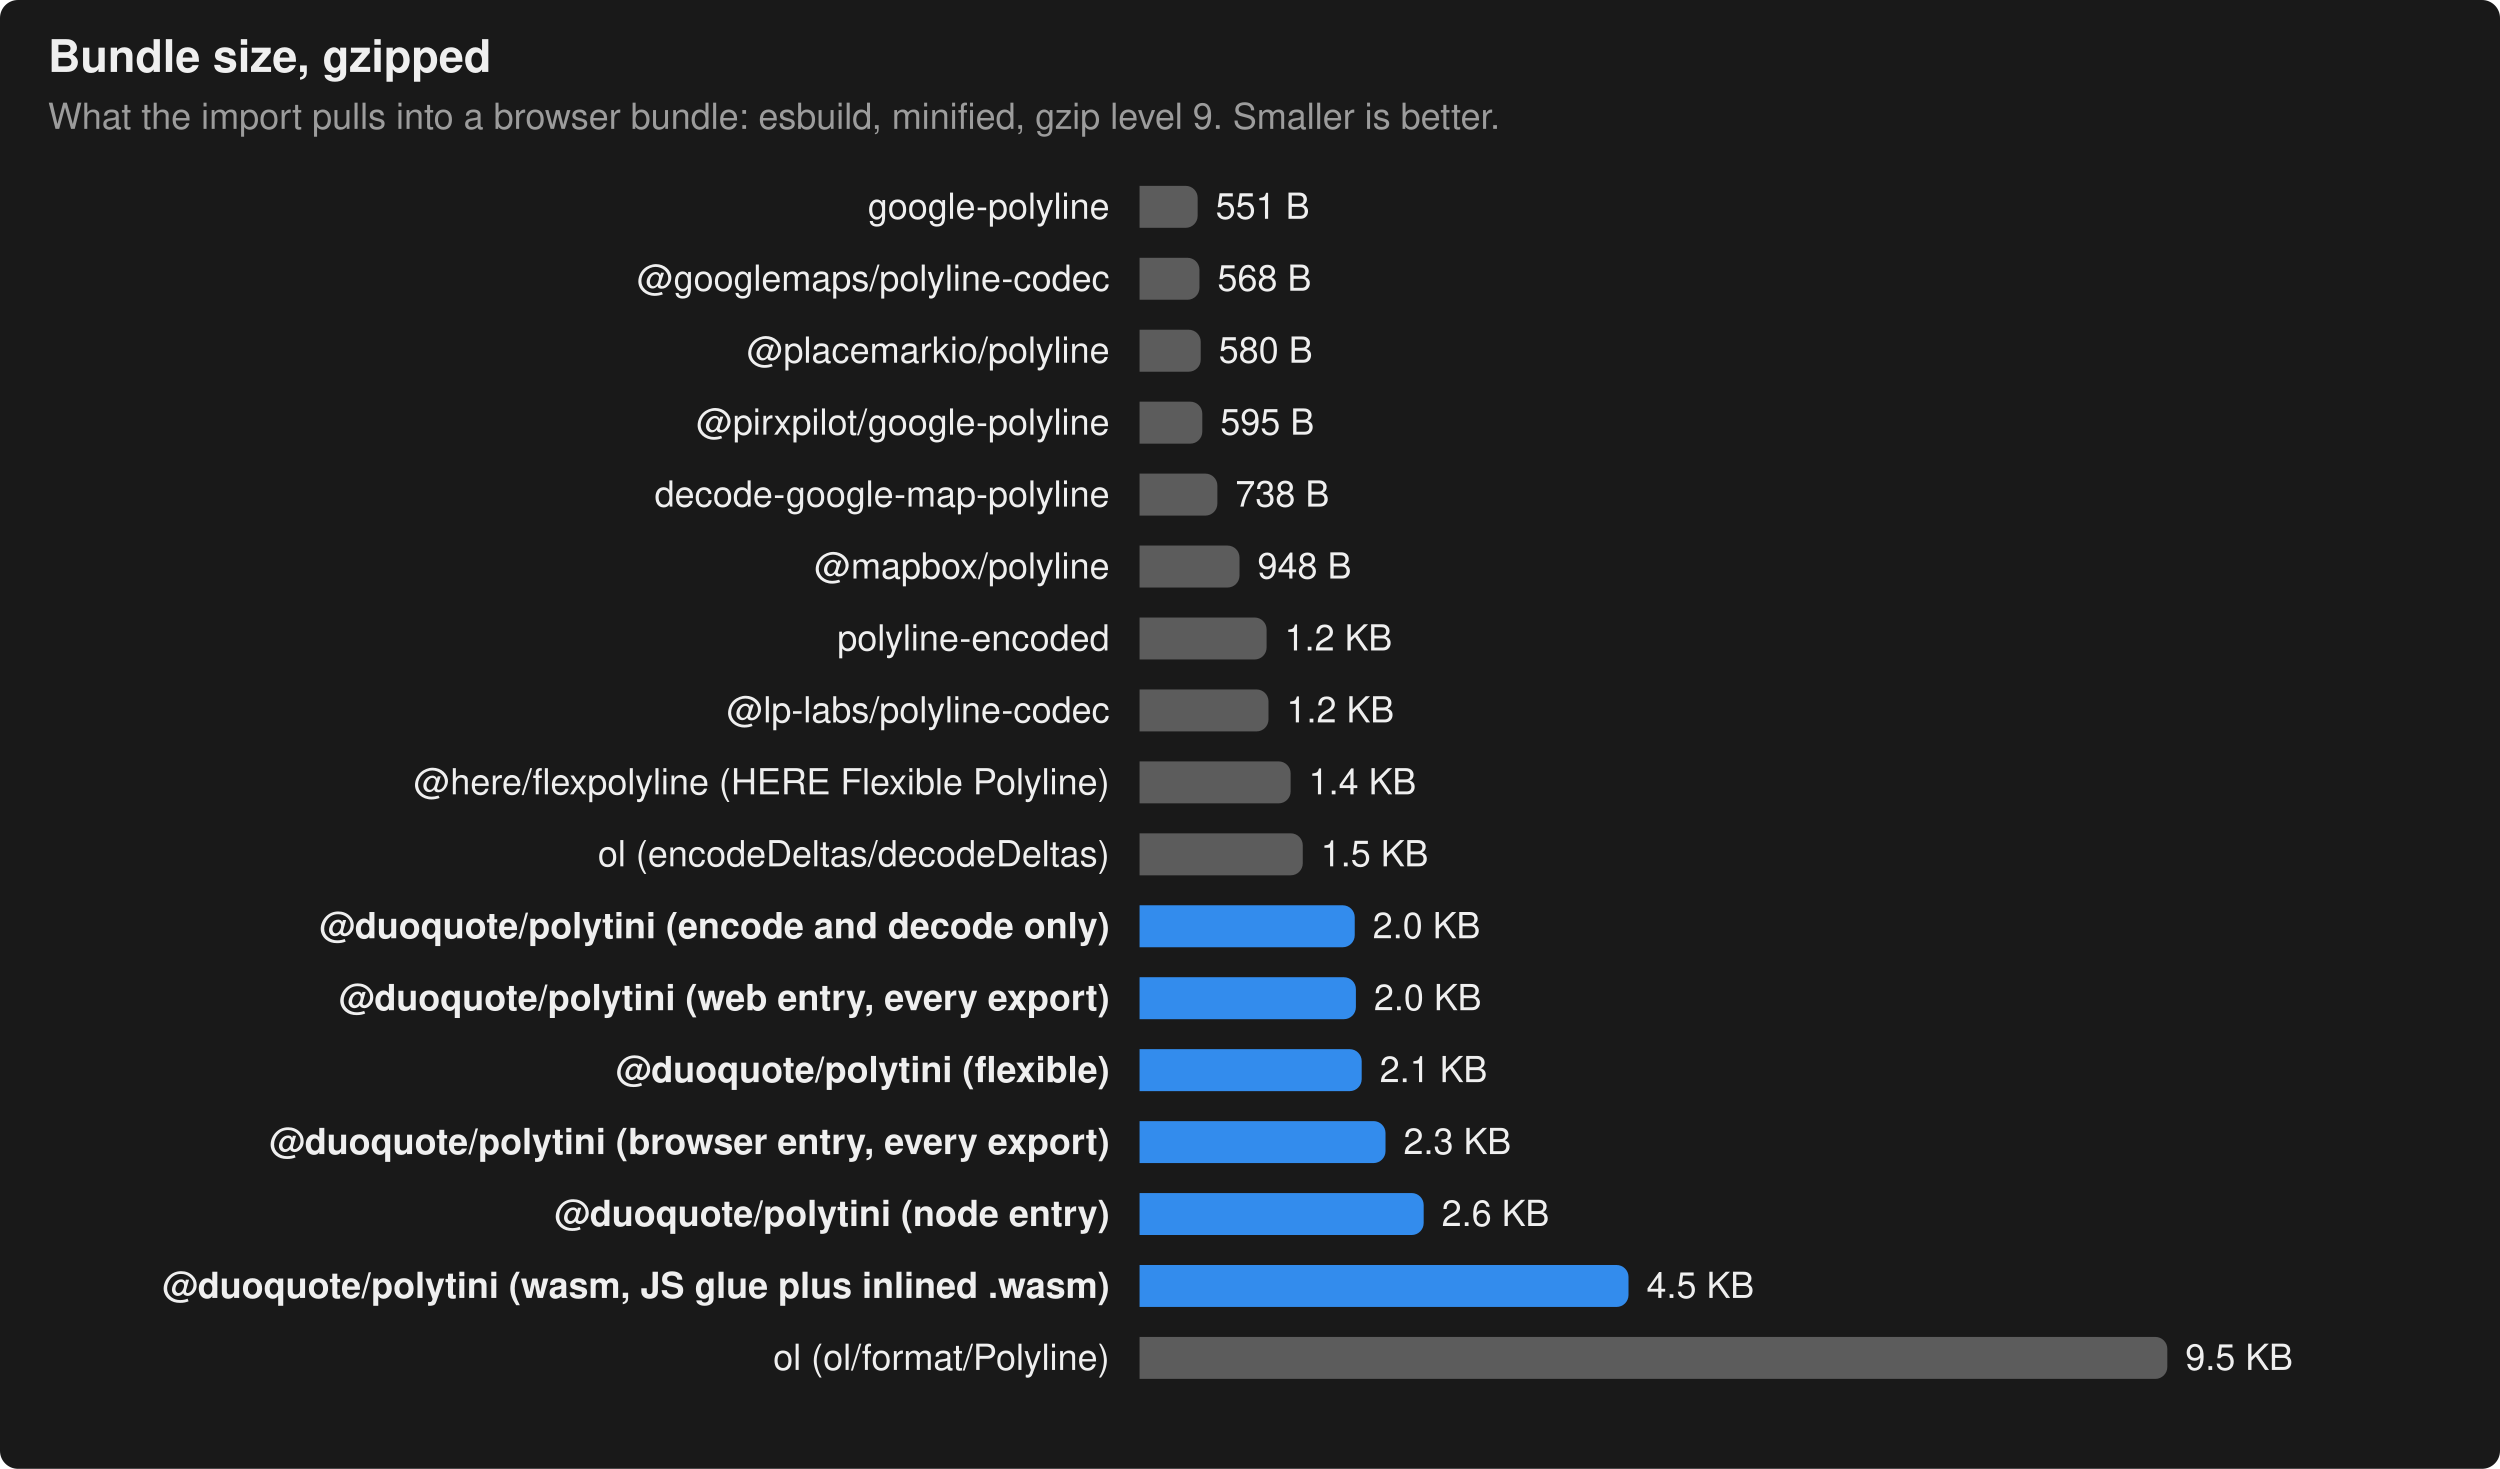
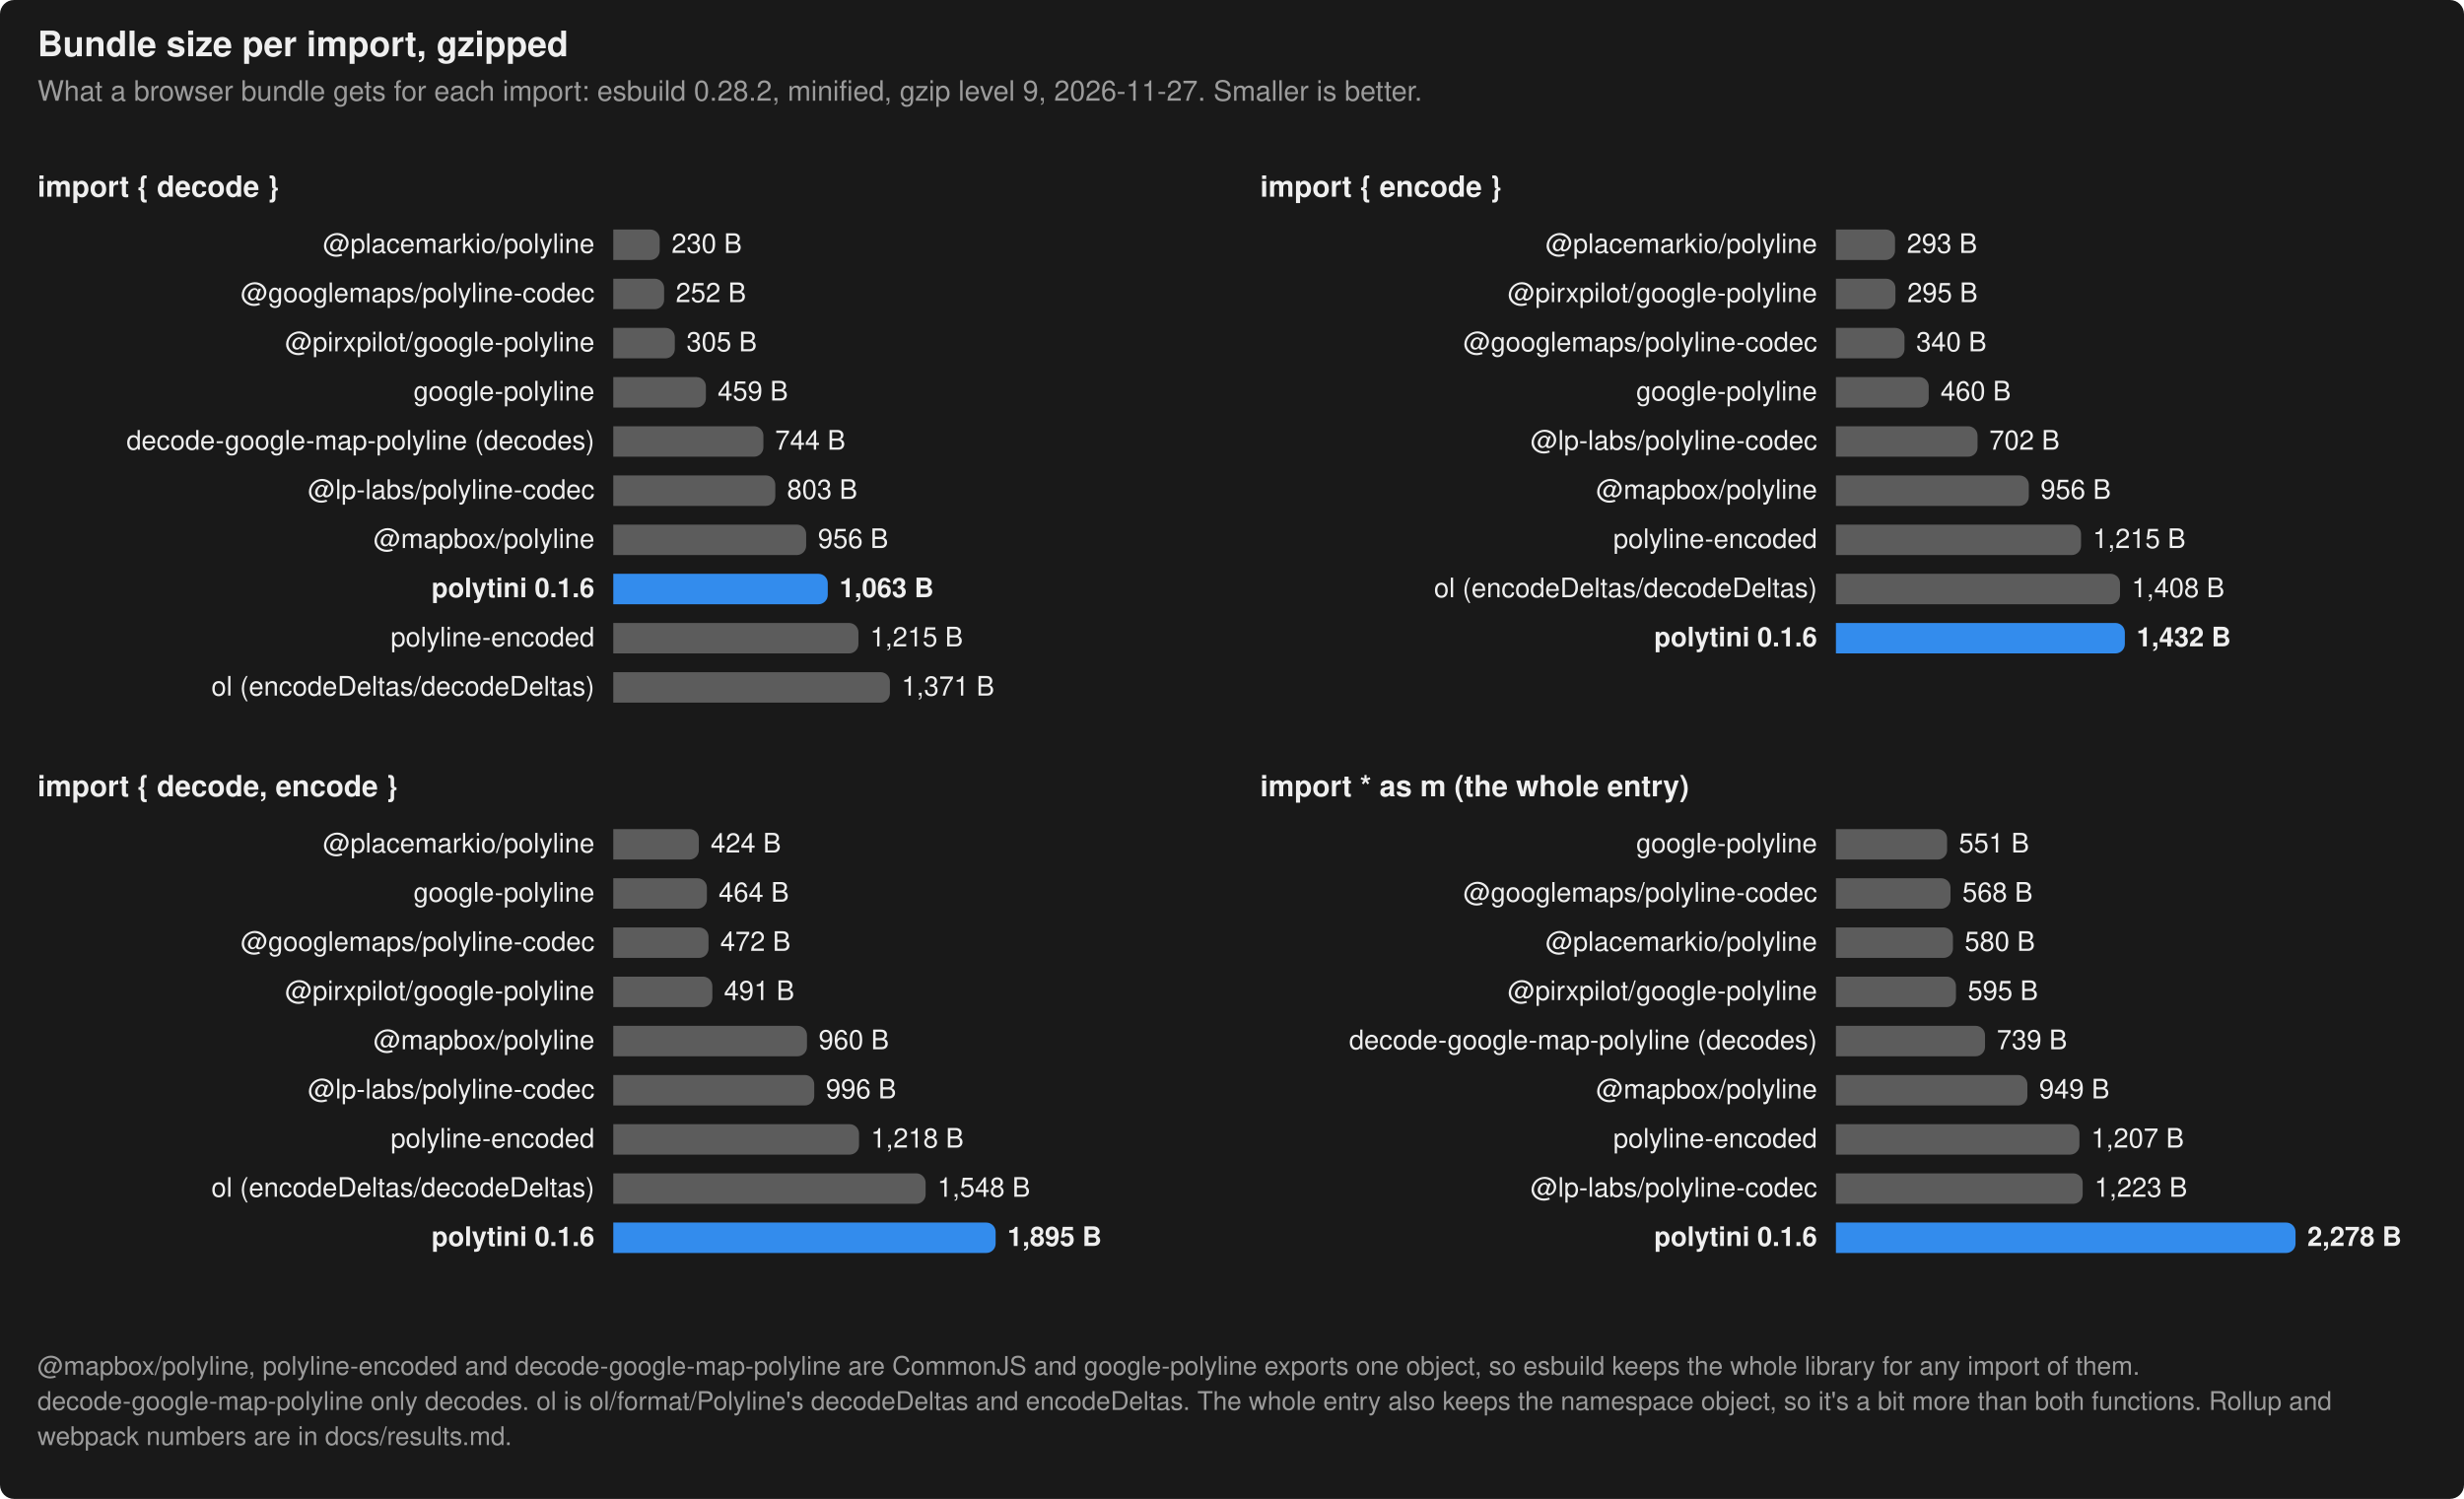
- <svg xmlns="http://www.w3.org/2000/svg" width="834" height="490" viewBox="0 0 834 490" role="img" aria-labelledby="t d" font-family="-apple-system, BlinkMacSystemFont, 'Segoe UI', Helvetica, Arial, sans-serif">
-   <rect width="834" height="490" rx="6" fill="#191919" />
-   <text x="16" y="24" font-size="15" font-weight="600" fill="#efefef">Bundle size, gzipped</text>
-   <text x="16" y="43" font-size="12" fill="#9c9c9c">What the import pulls into a browser bundle: esbuild, minified, gzip level 9. Smaller is better.</text>
-   <text x="370.16" y="73" font-size="12" text-anchor="end" fill="#efefef">google-polyline</text>
-   <path d="M380.16,62h15.378a4,4 0 0 1 4,4v6a4,4 0 0 1 -4,4h-15.378z" fill="#5c5c5c" />
-   <text x="405.538" y="73" font-size="12" fill="#efefef">551 B</text>
-   <text x="370.16" y="97" font-size="12" text-anchor="end" fill="#efefef">@googlemaps/polyline-codec</text>
-   <path d="M380.16,86h15.976a4,4 0 0 1 4,4v6a4,4 0 0 1 -4,4h-15.976z" fill="#5c5c5c" />
-   <text x="406.136" y="97" font-size="12" fill="#efefef">568 B</text>
-   <text x="370.16" y="121" font-size="12" text-anchor="end" fill="#efefef">@placemarkio/polyline</text>
-   <path d="M380.16,110h16.398a4,4 0 0 1 4,4v6a4,4 0 0 1 -4,4h-16.398z" fill="#5c5c5c" />
-   <text x="406.558" y="121" font-size="12" fill="#efefef">580 B</text>
-   <text x="370.16" y="145" font-size="12" text-anchor="end" fill="#efefef">@pirxpilot/google-polyline</text>
-   <path d="M380.16,134h16.925a4,4 0 0 1 4,4v6a4,4 0 0 1 -4,4h-16.925z" fill="#5c5c5c" />
-   <text x="407.085" y="145" font-size="12" fill="#efefef">595 B</text>
-   <text x="370.16" y="169" font-size="12" text-anchor="end" fill="#efefef">decode-google-map-polyline</text>
-   <path d="M380.16,158h21.954a4,4 0 0 1 4,4v6a4,4 0 0 1 -4,4h-21.954z" fill="#5c5c5c" />
-   <text x="412.114" y="169" font-size="12" fill="#efefef">738 B</text>
-   <text x="370.16" y="193" font-size="12" text-anchor="end" fill="#efefef">@mapbox/polyline</text>
-   <path d="M380.16,182h29.34a4,4 0 0 1 4,4v6a4,4 0 0 1 -4,4h-29.34z" fill="#5c5c5c" />
-   <text x="419.5" y="193" font-size="12" fill="#efefef">948 B</text>
-   <text x="370.16" y="217" font-size="12" text-anchor="end" fill="#efefef">polyline-encoded</text>
-   <path d="M380.16,206h38.378a4,4 0 0 1 4,4v6a4,4 0 0 1 -4,4h-38.378z" fill="#5c5c5c" />
-   <text x="428.538" y="217" font-size="12" fill="#efefef">1.2 KB</text>
-   <text x="370.16" y="241" font-size="12" text-anchor="end" fill="#efefef">@lp-labs/polyline-codec</text>
-   <path d="M380.16,230h39.011a4,4 0 0 1 4,4v6a4,4 0 0 1 -4,4h-39.011z" fill="#5c5c5c" />
-   <text x="429.171" y="241" font-size="12" fill="#efefef">1.2 KB</text>
-   <text x="370.16" y="265" font-size="12" text-anchor="end" fill="#efefef">@here/flexpolyline (HERE Flexible Polyline)</text>
-   <path d="M380.16,254h46.396a4,4 0 0 1 4,4v6a4,4 0 0 1 -4,4h-46.396z" fill="#5c5c5c" />
-   <text x="436.556" y="265" font-size="12" fill="#efefef">1.4 KB</text>
-   <text x="370.16" y="289" font-size="12" text-anchor="end" fill="#efefef">ol (encodeDeltas/decodeDeltas)</text>
-   <path d="M380.16,278h50.441a4,4 0 0 1 4,4v6a4,4 0 0 1 -4,4h-50.441z" fill="#5c5c5c" />
-   <text x="440.601" y="289" font-size="12" fill="#efefef">1.5 KB</text>
-   <text x="370.16" y="313" font-size="12" text-anchor="end" fill="#efefef" font-weight="600">@duoquote/polytini (encode and decode only)</text>
-   <path d="M380.16,302h67.779a4,4 0 0 1 4,4v6a4,4 0 0 1 -4,4h-67.779z" fill="#338ced" />
-   <text x="457.939" y="313" font-size="12" fill="#efefef">2.0 KB</text>
-   <text x="370.16" y="337" font-size="12" text-anchor="end" fill="#efefef" font-weight="600">@duoquote/polytini (web entry, every export)</text>
-   <path d="M380.16,326h68.166a4,4 0 0 1 4,4v6a4,4 0 0 1 -4,4h-68.166z" fill="#338ced" />
-   <text x="458.326" y="337" font-size="12" fill="#efefef">2.0 KB</text>
-   <text x="370.16" y="361" font-size="12" text-anchor="end" fill="#efefef" font-weight="600">@duoquote/polytini (flexible)</text>
-   <path d="M380.16,350h70.1a4,4 0 0 1 4,4v6a4,4 0 0 1 -4,4h-70.1z" fill="#338ced" />
-   <text x="460.26" y="361" font-size="12" fill="#efefef">2.1 KB</text>
-   <text x="370.16" y="385" font-size="12" text-anchor="end" fill="#efefef" font-weight="600">@duoquote/polytini (browser entry, every export)</text>
-   <path d="M380.16,374h78.048a4,4 0 0 1 4,4v6a4,4 0 0 1 -4,4h-78.048z" fill="#338ced" />
-   <text x="468.208" y="385" font-size="12" fill="#efefef">2.3 KB</text>
-   <text x="370.16" y="409" font-size="12" text-anchor="end" fill="#efefef" font-weight="600">@duoquote/polytini (node entry)</text>
-   <path d="M380.16,398h90.779a4,4 0 0 1 4,4v6a4,4 0 0 1 -4,4h-90.779z" fill="#338ced" />
-   <text x="480.939" y="409" font-size="12" fill="#efefef">2.6 KB</text>
-   <text x="370.16" y="433" font-size="12" text-anchor="end" fill="#efefef" font-weight="600">@duoquote/polytini (wasm, JS glue plus inlined .wasm)</text>
-   <path d="M380.16,422h159.111a4,4 0 0 1 4,4v6a4,4 0 0 1 -4,4h-159.111z" fill="#338ced" />
-   <text x="549.271" y="433" font-size="12" fill="#efefef">4.5 KB</text>
-   <text x="370.16" y="457" font-size="12" text-anchor="end" fill="#efefef">ol (ol/format/Polyline)</text>
-   <path d="M380.16,446h338.857a4,4 0 0 1 4,4v6a4,4 0 0 1 -4,4h-338.857z" fill="#5c5c5c" />
-   <text x="729.017" y="457" font-size="12" fill="#efefef">9.5 KB</text>
+ <svg xmlns="http://www.w3.org/2000/svg" width="1052" height="640" viewBox="0 0 1052 640" role="img" aria-labelledby="t d" font-family="-apple-system, BlinkMacSystemFont, 'Segoe UI', Helvetica, Arial, sans-serif">
+   <rect width="1052" height="640" rx="6" fill="#191919" />
+   <text x="16" y="24" font-size="15" font-weight="600" fill="#efefef">Bundle size per import, gzipped</text>
+   <text x="16" y="43" font-size="12" fill="#9c9c9c">What a browser bundle gets for each import: esbuild 0.28.2, minified, gzip level 9, 2026-11-27. Smaller is better.</text>
+   <text x="16" y="84" font-size="12.5" font-weight="600" fill="#efefef">import { decode }</text>
+   <text x="253.84" y="108" font-size="11.5" text-anchor="end" fill="#efefef">@placemarkio/polyline</text>
+   <path d="M261.84,98h15.813a4,4 0 0 1 4,4v5a4,4 0 0 1 -4,4h-15.813z" fill="#5c5c5c" />
+   <text x="286.7" y="108" font-size="11.5" fill="#efefef">230 B</text>
+   <text x="253.84" y="129" font-size="11.5" text-anchor="end" fill="#efefef">@googlemaps/polyline-codec</text>
+   <path d="M261.84,119h17.708a4,4 0 0 1 4,4v5a4,4 0 0 1 -4,4h-17.708z" fill="#5c5c5c" />
+   <text x="288.5" y="129" font-size="11.5" fill="#efefef">252 B</text>
+   <text x="253.84" y="150" font-size="11.5" text-anchor="end" fill="#efefef">@pirxpilot/google-polyline</text>
+   <path d="M261.84,140h22.274a4,4 0 0 1 4,4v5a4,4 0 0 1 -4,4h-22.274z" fill="#5c5c5c" />
+   <text x="293.1" y="150" font-size="11.5" fill="#efefef">305 B</text>
+   <text x="253.84" y="171" font-size="11.5" text-anchor="end" fill="#efefef">google-polyline</text>
+   <path d="M261.84,161h35.54a4,4 0 0 1 4,4v5a4,4 0 0 1 -4,4h-35.54z" fill="#5c5c5c" />
+   <text x="306.4" y="171" font-size="11.5" fill="#efefef">459 B</text>
+   <text x="253.84" y="192" font-size="11.5" text-anchor="end" fill="#efefef">decode-google-map-polyline (decodes)</text>
+   <path d="M261.84,182h60.091a4,4 0 0 1 4,4v5a4,4 0 0 1 -4,4h-60.091z" fill="#5c5c5c" />
+   <text x="330.9" y="192" font-size="11.5" fill="#efefef">744 B</text>
+   <text x="253.84" y="213" font-size="11.5" text-anchor="end" fill="#efefef">@lp-labs/polyline-codec</text>
+   <path d="M261.84,203h65.173a4,4 0 0 1 4,4v5a4,4 0 0 1 -4,4h-65.173z" fill="#5c5c5c" />
+   <text x="336.0" y="213" font-size="11.5" fill="#efefef">803 B</text>
+   <text x="253.84" y="234" font-size="11.5" text-anchor="end" fill="#efefef">@mapbox/polyline</text>
+   <path d="M261.84,224h78.353a4,4 0 0 1 4,4v5a4,4 0 0 1 -4,4h-78.353z" fill="#5c5c5c" />
+   <text x="349.2" y="234" font-size="11.5" fill="#efefef">956 B</text>
+   <text x="253.84" y="255" font-size="11.5" text-anchor="end" fill="#efefef" font-weight="600">polytini 0.1.6</text>
+   <path d="M261.84,245h87.571a4,4 0 0 1 4,4v5a4,4 0 0 1 -4,4h-87.571z" fill="#338ced" />
+   <text x="358.4" y="255" font-size="11.5" fill="#efefef" font-weight="600">1,063 B</text>
+   <text x="253.84" y="276" font-size="11.5" text-anchor="end" fill="#efefef">polyline-encoded</text>
+   <path d="M261.84,266h100.665a4,4 0 0 1 4,4v5a4,4 0 0 1 -4,4h-100.665z" fill="#5c5c5c" />
+   <text x="371.5" y="276" font-size="11.5" fill="#efefef">1,215 B</text>
+   <text x="253.84" y="297" font-size="11.5" text-anchor="end" fill="#efefef">ol (encodeDeltas/decodeDeltas)</text>
+   <path d="M261.84,287h114.103a4,4 0 0 1 4,4v5a4,4 0 0 1 -4,4h-114.103z" fill="#5c5c5c" />
+   <text x="384.9" y="297" font-size="11.5" fill="#efefef">1,371 B</text>
+   <text x="538" y="84" font-size="12.5" font-weight="600" fill="#efefef">import { encode }</text>
+   <text x="775.84" y="108" font-size="11.5" text-anchor="end" fill="#efefef">@placemarkio/polyline</text>
+   <path d="M783.84,98h21.24a4,4 0 0 1 4,4v5a4,4 0 0 1 -4,4h-21.24z" fill="#5c5c5c" />
+   <text x="814.1" y="108" font-size="11.5" fill="#efefef">293 B</text>
+   <text x="775.84" y="129" font-size="11.5" text-anchor="end" fill="#efefef">@pirxpilot/google-polyline</text>
+   <path d="M783.84,119h21.412a4,4 0 0 1 4,4v5a4,4 0 0 1 -4,4h-21.412z" fill="#5c5c5c" />
+   <text x="814.3" y="129" font-size="11.5" fill="#efefef">295 B</text>
+   <text x="775.84" y="150" font-size="11.5" text-anchor="end" fill="#efefef">@googlemaps/polyline-codec</text>
+   <path d="M783.84,140h25.289a4,4 0 0 1 4,4v5a4,4 0 0 1 -4,4h-25.289z" fill="#5c5c5c" />
+   <text x="818.1" y="150" font-size="11.5" fill="#efefef">340 B</text>
+   <text x="775.84" y="171" font-size="11.5" text-anchor="end" fill="#efefef">google-polyline</text>
+   <path d="M783.84,161h35.626a4,4 0 0 1 4,4v5a4,4 0 0 1 -4,4h-35.626z" fill="#5c5c5c" />
+   <text x="828.5" y="171" font-size="11.5" fill="#efefef">460 B</text>
+   <text x="775.84" y="192" font-size="11.5" text-anchor="end" fill="#efefef">@lp-labs/polyline-codec</text>
+   <path d="M783.84,182h56.473a4,4 0 0 1 4,4v5a4,4 0 0 1 -4,4h-56.473z" fill="#5c5c5c" />
+   <text x="849.3" y="192" font-size="11.5" fill="#efefef">702 B</text>
+   <text x="775.84" y="213" font-size="11.5" text-anchor="end" fill="#efefef">@mapbox/polyline</text>
+   <path d="M783.84,203h78.353a4,4 0 0 1 4,4v5a4,4 0 0 1 -4,4h-78.353z" fill="#5c5c5c" />
+   <text x="871.2" y="213" font-size="11.5" fill="#efefef">956 B</text>
+   <text x="775.84" y="234" font-size="11.5" text-anchor="end" fill="#efefef">polyline-encoded</text>
+   <path d="M783.84,224h100.665a4,4 0 0 1 4,4v5a4,4 0 0 1 -4,4h-100.665z" fill="#5c5c5c" />
+   <text x="893.5" y="234" font-size="11.5" fill="#efefef">1,215 B</text>
+   <text x="775.84" y="255" font-size="11.5" text-anchor="end" fill="#efefef">ol (encodeDeltas/decodeDeltas)</text>
+   <path d="M783.84,245h117.29a4,4 0 0 1 4,4v5a4,4 0 0 1 -4,4h-117.29z" fill="#5c5c5c" />
+   <text x="910.1" y="255" font-size="11.5" fill="#efefef">1,408 B</text>
+   <text x="775.84" y="276" font-size="11.5" text-anchor="end" fill="#efefef" font-weight="600">polytini 0.1.6</text>
+   <path d="M783.84,266h119.358a4,4 0 0 1 4,4v5a4,4 0 0 1 -4,4h-119.358z" fill="#338ced" />
+   <text x="912.2" y="276" font-size="11.5" fill="#efefef" font-weight="600">1,432 B</text>
+   <text x="16" y="340" font-size="12.5" font-weight="600" fill="#efefef">import { decode, encode }</text>
+   <text x="253.84" y="364" font-size="11.5" text-anchor="end" fill="#efefef">@placemarkio/polyline</text>
+   <path d="M261.84,354h32.525a4,4 0 0 1 4,4v5a4,4 0 0 1 -4,4h-32.525z" fill="#5c5c5c" />
+   <text x="303.4" y="364" font-size="11.5" fill="#efefef">424 B</text>
+   <text x="253.84" y="385" font-size="11.5" text-anchor="end" fill="#efefef">google-polyline</text>
+   <path d="M261.84,375h35.971a4,4 0 0 1 4,4v5a4,4 0 0 1 -4,4h-35.971z" fill="#5c5c5c" />
+   <text x="306.8" y="385" font-size="11.5" fill="#efefef">464 B</text>
+   <text x="253.84" y="406" font-size="11.5" text-anchor="end" fill="#efefef">@googlemaps/polyline-codec</text>
+   <path d="M261.84,396h36.66a4,4 0 0 1 4,4v5a4,4 0 0 1 -4,4h-36.66z" fill="#5c5c5c" />
+   <text x="307.5" y="406" font-size="11.5" fill="#efefef">472 B</text>
+   <text x="253.84" y="427" font-size="11.5" text-anchor="end" fill="#efefef">@pirxpilot/google-polyline</text>
+   <path d="M261.84,417h38.297a4,4 0 0 1 4,4v5a4,4 0 0 1 -4,4h-38.297z" fill="#5c5c5c" />
+   <text x="309.1" y="427" font-size="11.5" fill="#efefef">491 B</text>
+   <text x="253.84" y="448" font-size="11.5" text-anchor="end" fill="#efefef">@mapbox/polyline</text>
+   <path d="M261.84,438h78.698a4,4 0 0 1 4,4v5a4,4 0 0 1 -4,4h-78.698z" fill="#5c5c5c" />
+   <text x="349.5" y="448" font-size="11.5" fill="#efefef">960 B</text>
+   <text x="253.84" y="469" font-size="11.5" text-anchor="end" fill="#efefef">@lp-labs/polyline-codec</text>
+   <path d="M261.84,459h81.799a4,4 0 0 1 4,4v5a4,4 0 0 1 -4,4h-81.799z" fill="#5c5c5c" />
+   <text x="352.6" y="469" font-size="11.5" fill="#efefef">996 B</text>
+   <text x="253.84" y="490" font-size="11.5" text-anchor="end" fill="#efefef">polyline-encoded</text>
+   <path d="M261.84,480h100.923a4,4 0 0 1 4,4v5a4,4 0 0 1 -4,4h-100.923z" fill="#5c5c5c" />
+   <text x="371.8" y="490" font-size="11.5" fill="#efefef">1,218 B</text>
+   <text x="253.84" y="511" font-size="11.5" text-anchor="end" fill="#efefef">ol (encodeDeltas/decodeDeltas)</text>
+   <path d="M261.84,501h129.35a4,4 0 0 1 4,4v5a4,4 0 0 1 -4,4h-129.35z" fill="#5c5c5c" />
+   <text x="400.2" y="511" font-size="11.5" fill="#efefef">1,548 B</text>
+   <text x="253.84" y="532" font-size="11.5" text-anchor="end" fill="#efefef" font-weight="600">polytini 0.1.6</text>
+   <path d="M261.84,522h159.242a4,4 0 0 1 4,4v5a4,4 0 0 1 -4,4h-159.242z" fill="#338ced" />
+   <text x="430.1" y="532" font-size="11.5" fill="#efefef" font-weight="600">1,895 B</text>
+   <text x="538" y="340" font-size="12.5" font-weight="600" fill="#efefef">import * as m (the whole entry)</text>
+   <text x="775.84" y="364" font-size="11.5" text-anchor="end" fill="#efefef">google-polyline</text>
+   <path d="M783.84,354h43.465a4,4 0 0 1 4,4v5a4,4 0 0 1 -4,4h-43.465z" fill="#5c5c5c" />
+   <text x="836.3" y="364" font-size="11.5" fill="#efefef">551 B</text>
+   <text x="775.84" y="385" font-size="11.5" text-anchor="end" fill="#efefef">@googlemaps/polyline-codec</text>
+   <path d="M783.84,375h44.93a4,4 0 0 1 4,4v5a4,4 0 0 1 -4,4h-44.93z" fill="#5c5c5c" />
+   <text x="837.8" y="385" font-size="11.5" fill="#efefef">568 B</text>
+   <text x="775.84" y="406" font-size="11.5" text-anchor="end" fill="#efefef">@placemarkio/polyline</text>
+   <path d="M783.84,396h45.963a4,4 0 0 1 4,4v5a4,4 0 0 1 -4,4h-45.963z" fill="#5c5c5c" />
+   <text x="838.8" y="406" font-size="11.5" fill="#efefef">580 B</text>
+   <text x="775.84" y="427" font-size="11.5" text-anchor="end" fill="#efefef">@pirxpilot/google-polyline</text>
+   <path d="M783.84,417h47.255a4,4 0 0 1 4,4v5a4,4 0 0 1 -4,4h-47.255z" fill="#5c5c5c" />
+   <text x="840.1" y="427" font-size="11.5" fill="#efefef">595 B</text>
+   <text x="775.84" y="448" font-size="11.5" text-anchor="end" fill="#efefef">decode-google-map-polyline (decodes)</text>
+   <path d="M783.84,438h59.66a4,4 0 0 1 4,4v5a4,4 0 0 1 -4,4h-59.66z" fill="#5c5c5c" />
+   <text x="852.5" y="448" font-size="11.5" fill="#efefef">739 B</text>
+   <text x="775.84" y="469" font-size="11.5" text-anchor="end" fill="#efefef">@mapbox/polyline</text>
+   <path d="M783.84,459h77.75a4,4 0 0 1 4,4v5a4,4 0 0 1 -4,4h-77.75z" fill="#5c5c5c" />
+   <text x="870.6" y="469" font-size="11.5" fill="#efefef">949 B</text>
+   <text x="775.84" y="490" font-size="11.5" text-anchor="end" fill="#efefef">polyline-encoded</text>
+   <path d="M783.84,480h99.975a4,4 0 0 1 4,4v5a4,4 0 0 1 -4,4h-99.975z" fill="#5c5c5c" />
+   <text x="892.8" y="490" font-size="11.5" fill="#efefef">1,207 B</text>
+   <text x="775.84" y="511" font-size="11.5" text-anchor="end" fill="#efefef">@lp-labs/polyline-codec</text>
+   <path d="M783.84,501h101.354a4,4 0 0 1 4,4v5a4,4 0 0 1 -4,4h-101.354z" fill="#5c5c5c" />
+   <text x="894.2" y="511" font-size="11.5" fill="#efefef">1,223 B</text>
+   <text x="775.84" y="532" font-size="11.5" text-anchor="end" fill="#efefef" font-weight="600">polytini 0.1.6</text>
+   <path d="M783.84,522h192.235a4,4 0 0 1 4,4v5a4,4 0 0 1 -4,4h-192.235z" fill="#338ced" />
+   <text x="985.1" y="532" font-size="11.5" fill="#efefef" font-weight="600">2,278 B</text>
+   <text x="16" y="587" font-size="11" fill="#9c9c9c">@mapbox/polyline, polyline-encoded and decode-google-map-polyline are CommonJS and google-polyline exports one object, so esbuild keeps the whole library for any import of them.</text>
+   <text x="16" y="602" font-size="11" fill="#9c9c9c">decode-google-map-polyline only decodes. ol is ol/format/Polyline's decodeDeltas and encodeDeltas. The whole entry also keeps the namespace object, so it's a bit more than both functions. Rollup and</text>
+   <text x="16" y="617" font-size="11" fill="#9c9c9c">webpack numbers are in docs/results.md.</text>
</svg>
